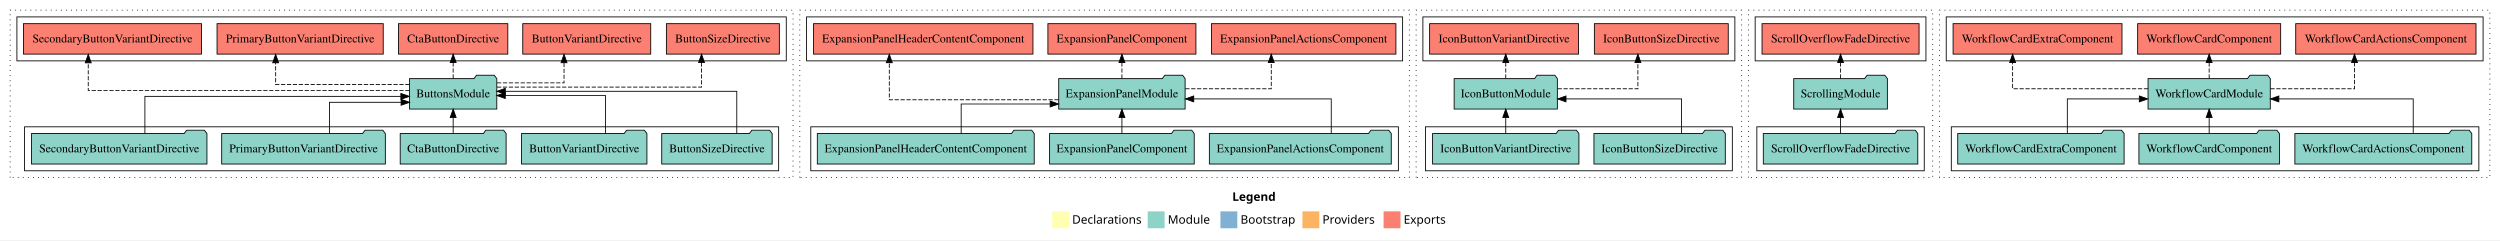
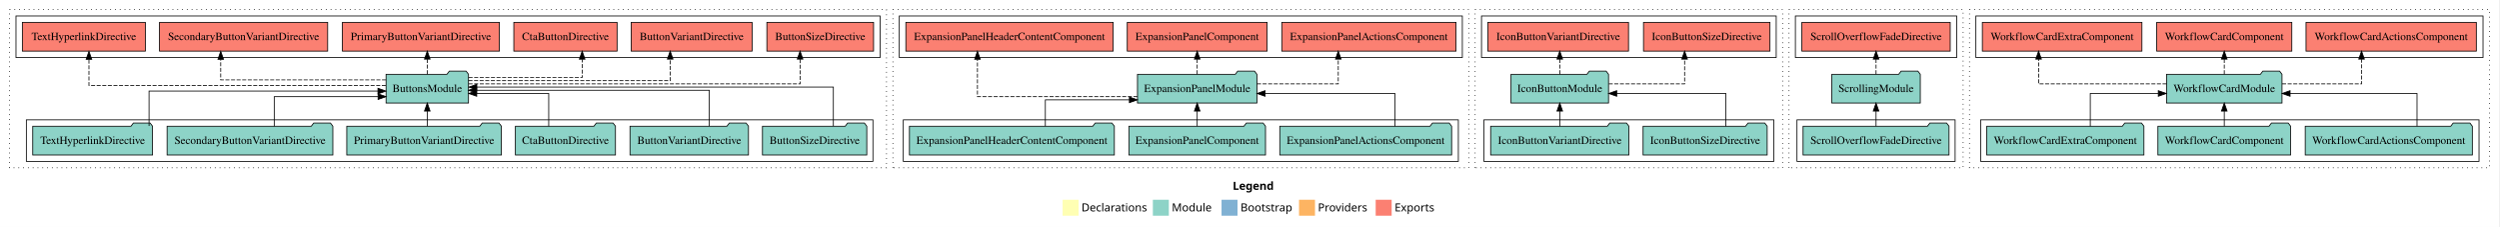
- <svg xmlns="http://www.w3.org/2000/svg" width="2957pt" height="284pt" viewBox="0.00 0.00 2957.00 284.00">
+ <svg xmlns="http://www.w3.org/2000/svg" width="3129pt" height="284pt" viewBox="0.00 0.00 3129.00 284.00">
  <g id="graph0" class="graph" transform="scale(1 1) rotate(0) translate(4 280)">
-     <polygon fill="white" stroke="transparent" points="-4,4 -4,-280 2953,-280 2953,4 -4,4" />
-     <text text-anchor="start" x="1453.51" y="-42.4" font-family="Times-12" font-weight="bold" font-size="14.00">Legend</text>
-     <polygon fill="#ffffb3" stroke="transparent" points="1240.5,-10 1240.5,-30 1260.5,-30 1260.5,-10 1240.5,-10" />
-     <text text-anchor="start" x="1264.13" y="-15.4" font-family="Times-12" font-size="14.00">  Declarations</text>
-     <polygon fill="#8dd3c7" stroke="transparent" points="1353.5,-10 1353.5,-30 1373.5,-30 1373.5,-10 1353.5,-10" />
-     <text text-anchor="start" x="1377.23" y="-15.4" font-family="Times-12" font-size="14.00">  Module</text>
-     <polygon fill="#80b1d3" stroke="transparent" points="1439.5,-10 1439.5,-30 1459.5,-30 1459.5,-10 1439.5,-10" />
-     <text text-anchor="start" x="1463.28" y="-15.4" font-family="Times-12" font-size="14.00">  Bootstrap</text>
-     <polygon fill="#fdb462" stroke="transparent" points="1536.5,-10 1536.5,-30 1556.5,-30 1556.5,-10 1536.5,-10" />
-     <text text-anchor="start" x="1560.17" y="-15.4" font-family="Times-12" font-size="14.00">  Providers</text>
-     <polygon fill="#fb8072" stroke="transparent" points="1632.5,-10 1632.5,-30 1652.5,-30 1652.5,-10 1632.5,-10" />
-     <text text-anchor="start" x="1656.23" y="-15.4" font-family="Times-12" font-size="14.00">  Exports</text>
+     <polygon fill="white" stroke="transparent" points="-4,4 -4,-280 3125,-280 3125,4 -4,4" />
+     <text text-anchor="start" x="1539.51" y="-42.4" font-family="Times-12" font-weight="bold" font-size="14.00">Legend</text>
+     <polygon fill="#ffffb3" stroke="transparent" points="1326.5,-10 1326.5,-30 1346.5,-30 1346.5,-10 1326.5,-10" />
+     <text text-anchor="start" x="1350.13" y="-15.4" font-family="Times-12" font-size="14.00">  Declarations</text>
+     <polygon fill="#8dd3c7" stroke="transparent" points="1439.5,-10 1439.5,-30 1459.5,-30 1459.5,-10 1439.5,-10" />
+     <text text-anchor="start" x="1463.23" y="-15.4" font-family="Times-12" font-size="14.00">  Module</text>
+     <polygon fill="#80b1d3" stroke="transparent" points="1525.5,-10 1525.5,-30 1545.5,-30 1545.5,-10 1525.5,-10" />
+     <text text-anchor="start" x="1549.28" y="-15.4" font-family="Times-12" font-size="14.00">  Bootstrap</text>
+     <polygon fill="#fdb462" stroke="transparent" points="1622.5,-10 1622.5,-30 1642.5,-30 1642.5,-10 1622.5,-10" />
+     <text text-anchor="start" x="1646.17" y="-15.4" font-family="Times-12" font-size="14.00">  Providers</text>
+     <polygon fill="#fb8072" stroke="transparent" points="1718.5,-10 1718.5,-30 1738.5,-30 1738.5,-10 1718.5,-10" />
+     <text text-anchor="start" x="1742.23" y="-15.4" font-family="Times-12" font-size="14.00">  Exports</text>
    <g id="clust1" class="cluster">
-       <polygon fill="none" stroke="black" stroke-dasharray="1,5" points="8,-70 8,-268 934,-268 934,-70 8,-70" />
+       <polygon fill="none" stroke="black" stroke-dasharray="1,5" points="8,-70 8,-268 1106,-268 1106,-70 8,-70" />
    </g>
    <g id="clust3" class="cluster">
-       <polygon fill="none" stroke="black" points="25,-78 25,-130 917,-130 917,-78 25,-78" />
+       <polygon fill="none" stroke="black" points="29,-78 29,-130 1089,-130 1089,-78 29,-78" />
    </g>
    <g id="clust4" class="cluster">
-       <polygon fill="none" stroke="black" points="16,-208 16,-260 926,-260 926,-208 16,-208" />
+       <polygon fill="none" stroke="black" points="16,-208 16,-260 1098,-260 1098,-208 16,-208" />
    </g>
    <g id="clust7" class="cluster">
-       <polygon fill="none" stroke="black" stroke-dasharray="1,5" points="942,-70 942,-268 1663,-268 1663,-70 942,-70" />
+       <polygon fill="none" stroke="black" stroke-dasharray="1,5" points="1114,-70 1114,-268 1835,-268 1835,-70 1114,-70" />
    </g>
    <g id="clust9" class="cluster">
-       <polygon fill="none" stroke="black" points="955,-78 955,-130 1650,-130 1650,-78 955,-78" />
+       <polygon fill="none" stroke="black" points="1127,-78 1127,-130 1822,-130 1822,-78 1127,-78" />
    </g>
    <g id="clust10" class="cluster">
-       <polygon fill="none" stroke="black" points="950,-208 950,-260 1655,-260 1655,-208 950,-208" />
+       <polygon fill="none" stroke="black" points="1122,-208 1122,-260 1827,-260 1827,-208 1122,-208" />
    </g>
    <g id="clust13" class="cluster">
-       <polygon fill="none" stroke="black" stroke-dasharray="1,5" points="1671,-70 1671,-268 2056,-268 2056,-70 1671,-70" />
+       <polygon fill="none" stroke="black" stroke-dasharray="1,5" points="1843,-70 1843,-268 2228,-268 2228,-70 1843,-70" />
    </g>
    <g id="clust15" class="cluster">
-       <polygon fill="none" stroke="black" points="1682,-78 1682,-130 2045,-130 2045,-78 1682,-78" />
+       <polygon fill="none" stroke="black" points="1854,-78 1854,-130 2217,-130 2217,-78 1854,-78" />
    </g>
    <g id="clust16" class="cluster">
-       <polygon fill="none" stroke="black" points="1679,-208 1679,-260 2048,-260 2048,-208 1679,-208" />
+       <polygon fill="none" stroke="black" points="1851,-208 1851,-260 2220,-260 2220,-208 1851,-208" />
    </g>
    <g id="clust19" class="cluster">
-       <polygon fill="none" stroke="black" stroke-dasharray="1,5" points="2064,-70 2064,-268 2282,-268 2282,-70 2064,-70" />
+       <polygon fill="none" stroke="black" stroke-dasharray="1,5" points="2236,-70 2236,-268 2454,-268 2454,-70 2236,-70" />
    </g>
    <g id="clust21" class="cluster">
-       <polygon fill="none" stroke="black" points="2074,-78 2074,-130 2272,-130 2272,-78 2074,-78" />
+       <polygon fill="none" stroke="black" points="2246,-78 2246,-130 2444,-130 2444,-78 2246,-78" />
    </g>
    <g id="clust22" class="cluster">
-       <polygon fill="none" stroke="black" points="2072,-208 2072,-260 2274,-260 2274,-208 2072,-208" />
+       <polygon fill="none" stroke="black" points="2244,-208 2244,-260 2446,-260 2446,-208 2244,-208" />
    </g>
    <g id="clust25" class="cluster">
-       <polygon fill="none" stroke="black" stroke-dasharray="1,5" points="2290,-70 2290,-268 2941,-268 2941,-70 2290,-70" />
+       <polygon fill="none" stroke="black" stroke-dasharray="1,5" points="2462,-70 2462,-268 3113,-268 3113,-70 2462,-70" />
    </g>
    <g id="clust27" class="cluster">
-       <polygon fill="none" stroke="black" points="2304,-78 2304,-130 2928,-130 2928,-78 2304,-78" />
+       <polygon fill="none" stroke="black" points="2476,-78 2476,-130 3100,-130 3100,-78 2476,-78" />
    </g>
    <g id="clust28" class="cluster">
-       <polygon fill="none" stroke="black" points="2298,-208 2298,-260 2933,-260 2933,-208 2298,-208" />
+       <polygon fill="none" stroke="black" points="2470,-208 2470,-260 3105,-260 3105,-208 2470,-208" />
    </g>
    <g id="node1" class="node">
-       <polygon fill="#8dd3c7" stroke="black" points="909.3,-122 906.3,-126 885.3,-126 882.3,-122 778.7,-122 778.7,-86 909.3,-86 909.3,-122" />
-       <text text-anchor="middle" x="844" y="-99.8" font-family="Times,serif" font-size="14.00">ButtonSizeDirective</text>
+       <polygon fill="#8dd3c7" stroke="black" points="1081.3,-122 1078.3,-126 1057.3,-126 1054.3,-122 950.7,-122 950.7,-86 1081.3,-86 1081.3,-122" />
+       <text text-anchor="middle" x="1016" y="-99.8" font-family="Times,serif" font-size="14.00">ButtonSizeDirective</text>
+     </g>
+     <g id="node7" class="node">
+       <polygon fill="#8dd3c7" stroke="black" points="582.61,-187 579.61,-191 558.61,-191 555.61,-187 479.39,-187 479.39,-151 582.61,-151 582.61,-187" />
+       <text text-anchor="middle" x="531" y="-164.8" font-family="Times,serif" font-size="14.00">ButtonsModule</text>
+     </g>
+     <g id="edge1" class="edge">
+       <path fill="none" stroke="black" d="M1039.47,-122.31C1039.47,-142.15 1039.47,-171 1039.47,-171 1039.47,-171 593.03,-171 593.03,-171" />
+       <polygon fill="black" stroke="black" points="593.03,-167.5 583.03,-171 593.03,-174.5 593.03,-167.5" />
+     </g>
+     <g id="node2" class="node">
+       <polygon fill="#8dd3c7" stroke="black" points="933.18,-122 930.18,-126 909.18,-126 906.18,-122 784.82,-122 784.82,-86 933.18,-86 933.18,-122" />
+       <text text-anchor="middle" x="859" y="-99.8" font-family="Times,serif" font-size="14.00">ButtonVariantDirective</text>
+     </g>
+     <g id="edge2" class="edge">
+       <path fill="none" stroke="black" d="M884.11,-122.22C884.11,-140.83 884.11,-167 884.11,-167 884.11,-167 592.72,-167 592.72,-167" />
+       <polygon fill="black" stroke="black" points="592.72,-163.5 582.72,-167 592.72,-170.5 592.72,-163.5" />
+     </g>
+     <g id="node3" class="node">
+       <polygon fill="#8dd3c7" stroke="black" points="766.64,-122 763.64,-126 742.64,-126 739.64,-122 641.36,-122 641.36,-86 766.64,-86 766.64,-122" />
+       <text text-anchor="middle" x="704" y="-99.8" font-family="Times,serif" font-size="14.00">CtaButtonDirective</text>
+     </g>
+     <g id="edge3" class="edge">
+       <path fill="none" stroke="black" d="M683.06,-122.02C683.06,-139.37 683.06,-163 683.06,-163 683.06,-163 592.9,-163 592.9,-163" />
+       <polygon fill="black" stroke="black" points="592.91,-159.5 582.9,-163 592.9,-166.5 592.91,-159.5" />
+     </g>
+     <g id="node4" class="node">
+       <polygon fill="#8dd3c7" stroke="black" points="623.78,-122 620.78,-126 599.78,-126 596.78,-122 430.22,-122 430.22,-86 623.78,-86 623.78,-122" />
+       <text text-anchor="middle" x="527" y="-99.8" font-family="Times,serif" font-size="14.00">PrimaryButtonVariantDirective</text>
+     </g>
+     <g id="edge4" class="edge">
+       <path fill="none" stroke="black" d="M531,-122.11C531,-122.11 531,-140.99 531,-140.99" />
+       <polygon fill="black" stroke="black" points="527.5,-140.99 531,-150.99 534.5,-140.99 527.5,-140.99" />
+     </g>
+     <g id="node5" class="node">
+       <polygon fill="#8dd3c7" stroke="black" points="412.77,-122 409.77,-126 388.77,-126 385.77,-122 205.23,-122 205.23,-86 412.77,-86 412.77,-122" />
+       <text text-anchor="middle" x="309" y="-99.8" font-family="Times,serif" font-size="14.00">SecondaryButtonVariantDirective</text>
+     </g>
+     <g id="edge5" class="edge">
+       <path fill="none" stroke="black" d="M339.38,-122.01C339.38,-138.05 339.38,-159 339.38,-159 339.38,-159 469.4,-159 469.4,-159" />
+       <polygon fill="black" stroke="black" points="469.4,-162.5 479.4,-159 469.4,-155.5 469.4,-162.5" />
    </g>
    <g id="node6" class="node">
-       <polygon fill="#8dd3c7" stroke="black" points="583.61,-187 580.61,-191 559.61,-191 556.61,-187 480.39,-187 480.39,-151 583.61,-151 583.61,-187" />
-       <text text-anchor="middle" x="532" y="-164.8" font-family="Times,serif" font-size="14.00">ButtonsModule</text>
-     </g>
-     <g id="edge1" class="edge">
-       <path fill="none" stroke="black" d="M867.47,-122.22C867.47,-142.37 867.47,-172 867.47,-172 867.47,-172 593.68,-172 593.68,-172" />
-       <polygon fill="black" stroke="black" points="593.68,-168.5 583.68,-172 593.68,-175.5 593.68,-168.5" />
-     </g>
-     <g id="node2" class="node">
-       <polygon fill="#8dd3c7" stroke="black" points="761.18,-122 758.18,-126 737.18,-126 734.18,-122 612.82,-122 612.82,-86 761.18,-86 761.18,-122" />
-       <text text-anchor="middle" x="687" y="-99.8" font-family="Times,serif" font-size="14.00">ButtonVariantDirective</text>
-     </g>
-     <g id="edge2" class="edge">
-       <path fill="none" stroke="black" d="M712.11,-122.22C712.11,-140.83 712.11,-167 712.11,-167 712.11,-167 593.61,-167 593.61,-167" />
-       <polygon fill="black" stroke="black" points="593.61,-163.5 583.61,-167 593.61,-170.5 593.61,-163.5" />
-     </g>
-     <g id="node3" class="node">
-       <polygon fill="#8dd3c7" stroke="black" points="594.64,-122 591.64,-126 570.64,-126 567.64,-122 469.36,-122 469.36,-86 594.64,-86 594.64,-122" />
-       <text text-anchor="middle" x="532" y="-99.8" font-family="Times,serif" font-size="14.00">CtaButtonDirective</text>
-     </g>
-     <g id="edge3" class="edge">
-       <path fill="none" stroke="black" d="M532,-122.11C532,-122.11 532,-140.99 532,-140.99" />
-       <polygon fill="black" stroke="black" points="528.5,-140.99 532,-150.99 535.5,-140.99 528.5,-140.99" />
-     </g>
-     <g id="node4" class="node">
-       <polygon fill="#8dd3c7" stroke="black" points="451.78,-122 448.78,-126 427.78,-126 424.78,-122 258.22,-122 258.22,-86 451.78,-86 451.78,-122" />
-       <text text-anchor="middle" x="355" y="-99.8" font-family="Times,serif" font-size="14.00">PrimaryButtonVariantDirective</text>
-     </g>
-     <g id="edge4" class="edge">
-       <path fill="none" stroke="black" d="M385.71,-122.01C385.71,-138.05 385.71,-159 385.71,-159 385.71,-159 470.42,-159 470.42,-159" />
-       <polygon fill="black" stroke="black" points="470.42,-162.5 480.42,-159 470.42,-155.5 470.42,-162.5" />
-     </g>
-     <g id="node5" class="node">
-       <polygon fill="#8dd3c7" stroke="black" points="240.77,-122 237.77,-126 216.77,-126 213.77,-122 33.23,-122 33.23,-86 240.77,-86 240.77,-122" />
-       <text text-anchor="middle" x="137" y="-99.8" font-family="Times,serif" font-size="14.00">SecondaryButtonVariantDirective</text>
-     </g>
-     <g id="edge5" class="edge">
-       <path fill="none" stroke="black" d="M167.38,-122.27C167.38,-140.56 167.38,-166 167.38,-166 167.38,-166 470.15,-166 470.15,-166" />
-       <polygon fill="black" stroke="black" points="470.15,-169.5 480.15,-166 470.15,-162.5 470.15,-169.5" />
-     </g>
-     <g id="node7" class="node">
-       <polygon fill="#fb8072" stroke="black" points="917.8,-252 784.2,-252 784.2,-216 917.8,-216 917.8,-252" />
-       <text text-anchor="middle" x="851" y="-229.8" font-family="Times,serif" font-size="14.00">ButtonSizeDirective </text>
+       <polygon fill="#8dd3c7" stroke="black" points="187,-122 184,-126 163,-126 160,-122 37,-122 37,-86 187,-86 187,-122" />
+       <text text-anchor="middle" x="112" y="-99.8" font-family="Times,serif" font-size="14.00">TextHyperlinkDirective</text>
    </g>
    <g id="edge6" class="edge">
-       <path fill="none" stroke="black" stroke-dasharray="5,2" d="M583.85,-177C668.19,-177 825.78,-177 825.78,-177 825.78,-177 825.78,-205.96 825.78,-205.96" />
-       <polygon fill="black" stroke="black" points="822.28,-205.96 825.78,-215.96 829.28,-205.96 822.28,-205.96" />
+       <path fill="none" stroke="black" d="M182.63,-122.27C182.63,-140.56 182.63,-166 182.63,-166 182.63,-166 469.22,-166 469.22,-166" />
+       <polygon fill="black" stroke="black" points="469.22,-169.5 479.22,-166 469.22,-162.5 469.22,-169.5" />
    </g>
    <g id="node8" class="node">
-       <polygon fill="#fb8072" stroke="black" points="765.68,-252 614.32,-252 614.32,-216 765.68,-216 765.68,-252" />
-       <text text-anchor="middle" x="690" y="-229.8" font-family="Times,serif" font-size="14.00">ButtonVariantDirective </text>
+       <polygon fill="#fb8072" stroke="black" points="1089.8,-252 956.2,-252 956.2,-216 1089.8,-216 1089.8,-252" />
+       <text text-anchor="middle" x="1023" y="-229.8" font-family="Times,serif" font-size="14.00">ButtonSizeDirective </text>
    </g>
    <g id="edge7" class="edge">
-       <path fill="none" stroke="black" stroke-dasharray="5,2" d="M583.83,-182C620.48,-182 663.14,-182 663.14,-182 663.14,-182 663.14,-205.81 663.14,-205.81" />
-       <polygon fill="black" stroke="black" points="659.64,-205.81 663.14,-215.81 666.64,-205.81 659.64,-205.81" />
+       <path fill="none" stroke="black" stroke-dasharray="5,2" d="M582.74,-175C704.27,-175 997.78,-175 997.78,-175 997.78,-175 997.78,-205.98 997.78,-205.98" />
+       <polygon fill="black" stroke="black" points="994.28,-205.98 997.78,-215.98 1001.28,-205.98 994.28,-205.98" />
    </g>
    <g id="node9" class="node">
-       <polygon fill="#fb8072" stroke="black" points="596.64,-252 467.36,-252 467.36,-216 596.64,-216 596.64,-252" />
-       <text text-anchor="middle" x="532" y="-229.8" font-family="Times,serif" font-size="14.00">CtaButtonDirective </text>
+       <polygon fill="#fb8072" stroke="black" points="937.68,-252 786.32,-252 786.32,-216 937.68,-216 937.68,-252" />
+       <text text-anchor="middle" x="862" y="-229.8" font-family="Times,serif" font-size="14.00">ButtonVariantDirective </text>
    </g>
    <g id="edge8" class="edge">
-       <path fill="none" stroke="black" stroke-dasharray="5,2" d="M532,-187.11C532,-187.11 532,-205.99 532,-205.99" />
-       <polygon fill="black" stroke="black" points="528.5,-205.99 532,-215.99 535.5,-205.99 528.5,-205.99" />
+       <path fill="none" stroke="black" stroke-dasharray="5,2" d="M582.59,-179C669.36,-179 835.14,-179 835.14,-179 835.14,-179 835.14,-205.99 835.14,-205.99" />
+       <polygon fill="black" stroke="black" points="831.64,-205.99 835.14,-215.99 838.64,-205.99 831.64,-205.99" />
    </g>
    <g id="node10" class="node">
-       <polygon fill="#fb8072" stroke="black" points="449.28,-252 252.72,-252 252.72,-216 449.28,-216 449.28,-252" />
-       <text text-anchor="middle" x="351" y="-229.8" font-family="Times,serif" font-size="14.00">PrimaryButtonVariantDirective </text>
+       <polygon fill="#fb8072" stroke="black" points="768.64,-252 639.36,-252 639.36,-216 768.64,-216 768.64,-252" />
+       <text text-anchor="middle" x="704" y="-229.8" font-family="Times,serif" font-size="14.00">CtaButtonDirective </text>
    </g>
    <g id="edge9" class="edge">
-       <path fill="none" stroke="black" stroke-dasharray="5,2" d="M480.37,-180C418.2,-180 322.04,-180 322.04,-180 322.04,-180 322.04,-205.72 322.04,-205.72" />
-       <polygon fill="black" stroke="black" points="318.54,-205.72 322.04,-215.72 325.54,-205.72 318.54,-205.72" />
+       <path fill="none" stroke="black" stroke-dasharray="5,2" d="M582.72,-183C640.17,-183 724.94,-183 724.94,-183 724.94,-183 724.94,-205.88 724.94,-205.88" />
+       <polygon fill="black" stroke="black" points="721.44,-205.88 724.94,-215.88 728.44,-205.88 721.44,-205.88" />
    </g>
    <g id="node11" class="node">
-       <polygon fill="#fb8072" stroke="black" points="234.27,-252 23.73,-252 23.73,-216 234.27,-216 234.27,-252" />
-       <text text-anchor="middle" x="129" y="-229.8" font-family="Times,serif" font-size="14.00">SecondaryButtonVariantDirective </text>
+       <polygon fill="#fb8072" stroke="black" points="621.28,-252 424.72,-252 424.72,-216 621.28,-216 621.28,-252" />
+       <text text-anchor="middle" x="523" y="-229.8" font-family="Times,serif" font-size="14.00">PrimaryButtonVariantDirective </text>
    </g>
    <g id="edge10" class="edge">
-       <path fill="none" stroke="black" stroke-dasharray="5,2" d="M480.36,-173C365.8,-173 100.37,-173 100.37,-173 100.37,-173 100.37,-205.7 100.37,-205.7" />
-       <polygon fill="black" stroke="black" points="96.87,-205.7 100.37,-215.7 103.87,-205.7 96.87,-205.7" />
+       <path fill="none" stroke="black" stroke-dasharray="5,2" d="M531,-187.11C531,-187.11 531,-205.99 531,-205.99" />
+       <polygon fill="black" stroke="black" points="527.5,-205.99 531,-215.99 534.5,-205.99 527.5,-205.99" />
    </g>
    <g id="node12" class="node">
-       <polygon fill="#8dd3c7" stroke="black" points="1641.58,-122 1638.58,-126 1617.58,-126 1614.58,-122 1426.42,-122 1426.42,-86 1641.58,-86 1641.58,-122" />
-       <text text-anchor="middle" x="1534" y="-99.8" font-family="Times,serif" font-size="14.00">ExpansionPanelActionsComponent</text>
+       <polygon fill="#fb8072" stroke="black" points="406.27,-252 195.73,-252 195.73,-216 406.27,-216 406.27,-252" />
+       <text text-anchor="middle" x="301" y="-229.8" font-family="Times,serif" font-size="14.00">SecondaryButtonVariantDirective </text>
+     </g>
+     <g id="edge11" class="edge">
+       <path fill="none" stroke="black" stroke-dasharray="5,2" d="M479.28,-180C403.81,-180 272.37,-180 272.37,-180 272.37,-180 272.37,-205.72 272.37,-205.72" />
+       <polygon fill="black" stroke="black" points="268.87,-205.72 272.37,-215.72 275.87,-205.72 268.87,-205.72" />
+     </g>
+     <g id="node13" class="node">
+       <polygon fill="#fb8072" stroke="black" points="178,-252 24,-252 24,-216 178,-216 178,-252" />
+       <text text-anchor="middle" x="101" y="-229.8" font-family="Times,serif" font-size="14.00">TextHyperlinkDirective </text>
+     </g>
+     <g id="edge12" class="edge">
+       <path fill="none" stroke="black" stroke-dasharray="5,2" d="M479.06,-173C365.94,-173 107.38,-173 107.38,-173 107.38,-173 107.38,-205.7 107.38,-205.7" />
+       <polygon fill="black" stroke="black" points="103.88,-205.7 107.38,-215.7 110.88,-205.7 103.88,-205.7" />
+     </g>
+     <g id="node14" class="node">
+       <polygon fill="#8dd3c7" stroke="black" points="1813.58,-122 1810.58,-126 1789.58,-126 1786.58,-122 1598.42,-122 1598.42,-86 1813.58,-86 1813.58,-122" />
+       <text text-anchor="middle" x="1706" y="-99.8" font-family="Times,serif" font-size="14.00">ExpansionPanelActionsComponent</text>
+     </g>
+     <g id="node17" class="node">
+       <polygon fill="#8dd3c7" stroke="black" points="1569.75,-187 1566.75,-191 1545.75,-191 1542.75,-187 1420.25,-187 1420.25,-151 1569.75,-151 1569.75,-187" />
+       <text text-anchor="middle" x="1495" y="-164.8" font-family="Times,serif" font-size="14.00">ExpansionPanelModule</text>
+     </g>
+     <g id="edge13" class="edge">
+       <path fill="none" stroke="black" d="M1742.6,-122.02C1742.6,-139.37 1742.6,-163 1742.6,-163 1742.6,-163 1579.96,-163 1579.96,-163" />
+       <polygon fill="black" stroke="black" points="1579.96,-159.5 1569.96,-163 1579.96,-166.5 1579.96,-159.5" />
    </g>
    <g id="node15" class="node">
-       <polygon fill="#8dd3c7" stroke="black" points="1397.75,-187 1394.75,-191 1373.75,-191 1370.75,-187 1248.25,-187 1248.25,-151 1397.75,-151 1397.75,-187" />
-       <text text-anchor="middle" x="1323" y="-164.8" font-family="Times,serif" font-size="14.00">ExpansionPanelModule</text>
-     </g>
-     <g id="edge11" class="edge">
-       <path fill="none" stroke="black" d="M1570.6,-122.02C1570.6,-139.37 1570.6,-163 1570.6,-163 1570.6,-163 1407.96,-163 1407.96,-163" />
-       <polygon fill="black" stroke="black" points="1407.96,-159.5 1397.96,-163 1407.96,-166.5 1407.96,-159.5" />
-     </g>
-     <g id="node13" class="node">
-       <polygon fill="#8dd3c7" stroke="black" points="1408.54,-122 1405.54,-126 1384.54,-126 1381.54,-122 1237.46,-122 1237.46,-86 1408.54,-86 1408.54,-122" />
-       <text text-anchor="middle" x="1323" y="-99.8" font-family="Times,serif" font-size="14.00">ExpansionPanelComponent</text>
-     </g>
-     <g id="edge12" class="edge">
-       <path fill="none" stroke="black" d="M1323,-122.11C1323,-122.11 1323,-140.99 1323,-140.99" />
-       <polygon fill="black" stroke="black" points="1319.5,-140.99 1323,-150.99 1326.5,-140.99 1319.5,-140.99" />
-     </g>
-     <g id="node14" class="node">
-       <polygon fill="#8dd3c7" stroke="black" points="1219.28,-122 1216.28,-126 1195.28,-126 1192.28,-122 962.72,-122 962.72,-86 1219.28,-86 1219.28,-122" />
-       <text text-anchor="middle" x="1091" y="-99.8" font-family="Times,serif" font-size="14.00">ExpansionPanelHeaderContentComponent</text>
-     </g>
-     <g id="edge13" class="edge">
-       <path fill="none" stroke="black" d="M1132.88,-122.24C1132.88,-137.57 1132.88,-157 1132.88,-157 1132.88,-157 1238.13,-157 1238.13,-157" />
-       <polygon fill="black" stroke="black" points="1238.13,-160.5 1248.13,-157 1238.13,-153.5 1238.13,-160.5" />
+       <polygon fill="#8dd3c7" stroke="black" points="1580.54,-122 1577.54,-126 1556.54,-126 1553.54,-122 1409.46,-122 1409.46,-86 1580.54,-86 1580.54,-122" />
+       <text text-anchor="middle" x="1495" y="-99.8" font-family="Times,serif" font-size="14.00">ExpansionPanelComponent</text>
+     </g>
+     <g id="edge14" class="edge">
+       <path fill="none" stroke="black" d="M1495,-122.11C1495,-122.11 1495,-140.99 1495,-140.99" />
+       <polygon fill="black" stroke="black" points="1491.5,-140.99 1495,-150.99 1498.5,-140.99 1491.5,-140.99" />
    </g>
    <g id="node16" class="node">
-       <polygon fill="#fb8072" stroke="black" points="1647.08,-252 1428.92,-252 1428.92,-216 1647.08,-216 1647.08,-252" />
-       <text text-anchor="middle" x="1538" y="-229.8" font-family="Times,serif" font-size="14.00">ExpansionPanelActionsComponent </text>
-     </g>
-     <g id="edge14" class="edge">
-       <path fill="none" stroke="black" stroke-dasharray="5,2" d="M1397.92,-175C1446.06,-175 1499.65,-175 1499.65,-175 1499.65,-175 1499.65,-205.98 1499.65,-205.98" />
-       <polygon fill="black" stroke="black" points="1496.15,-205.98 1499.65,-215.98 1503.15,-205.98 1496.15,-205.98" />
-     </g>
-     <g id="node17" class="node">
-       <polygon fill="#fb8072" stroke="black" points="1410.54,-252 1235.46,-252 1235.46,-216 1410.54,-216 1410.54,-252" />
-       <text text-anchor="middle" x="1323" y="-229.8" font-family="Times,serif" font-size="14.00">ExpansionPanelComponent </text>
+       <polygon fill="#8dd3c7" stroke="black" points="1391.28,-122 1388.28,-126 1367.28,-126 1364.28,-122 1134.72,-122 1134.72,-86 1391.28,-86 1391.28,-122" />
+       <text text-anchor="middle" x="1263" y="-99.8" font-family="Times,serif" font-size="14.00">ExpansionPanelHeaderContentComponent</text>
    </g>
    <g id="edge15" class="edge">
-       <path fill="none" stroke="black" stroke-dasharray="5,2" d="M1323,-187.11C1323,-187.11 1323,-205.99 1323,-205.99" />
-       <polygon fill="black" stroke="black" points="1319.5,-205.99 1323,-215.99 1326.5,-205.99 1319.5,-205.99" />
+       <path fill="none" stroke="black" d="M1304.88,-122.12C1304.88,-136.78 1304.88,-155 1304.88,-155 1304.88,-155 1410.13,-155 1410.13,-155" />
+       <polygon fill="black" stroke="black" points="1410.13,-158.5 1420.13,-155 1410.13,-151.5 1410.13,-158.5" />
    </g>
    <g id="node18" class="node">
-       <polygon fill="#fb8072" stroke="black" points="1217.78,-252 958.22,-252 958.22,-216 1217.78,-216 1217.78,-252" />
-       <text text-anchor="middle" x="1088" y="-229.8" font-family="Times,serif" font-size="14.00">ExpansionPanelHeaderContentComponent </text>
+       <polygon fill="#fb8072" stroke="black" points="1819.08,-252 1600.92,-252 1600.92,-216 1819.08,-216 1819.08,-252" />
+       <text text-anchor="middle" x="1710" y="-229.8" font-family="Times,serif" font-size="14.00">ExpansionPanelActionsComponent </text>
    </g>
    <g id="edge16" class="edge">
-       <path fill="none" stroke="black" stroke-dasharray="5,2" d="M1248.18,-162C1166.71,-162 1047.87,-162 1047.87,-162 1047.87,-162 1047.87,-205.83 1047.87,-205.83" />
-       <polygon fill="black" stroke="black" points="1044.37,-205.83 1047.87,-215.83 1051.37,-205.83 1044.37,-205.83" />
+       <path fill="none" stroke="black" stroke-dasharray="5,2" d="M1569.92,-175C1618.06,-175 1671.65,-175 1671.65,-175 1671.65,-175 1671.65,-205.98 1671.65,-205.98" />
+       <polygon fill="black" stroke="black" points="1668.15,-205.98 1671.65,-215.98 1675.15,-205.98 1668.15,-205.98" />
    </g>
    <g id="node19" class="node">
-       <polygon fill="#8dd3c7" stroke="black" points="2036.68,-122 2033.68,-126 2012.68,-126 2009.68,-122 1881.32,-122 1881.32,-86 2036.68,-86 2036.68,-122" />
-       <text text-anchor="middle" x="1959" y="-99.8" font-family="Times,serif" font-size="14.00">IconButtonSizeDirective</text>
+       <polygon fill="#fb8072" stroke="black" points="1582.54,-252 1407.46,-252 1407.46,-216 1582.54,-216 1582.54,-252" />
+       <text text-anchor="middle" x="1495" y="-229.8" font-family="Times,serif" font-size="14.00">ExpansionPanelComponent </text>
+     </g>
+     <g id="edge17" class="edge">
+       <path fill="none" stroke="black" stroke-dasharray="5,2" d="M1495,-187.11C1495,-187.11 1495,-205.99 1495,-205.99" />
+       <polygon fill="black" stroke="black" points="1491.5,-205.99 1495,-215.99 1498.5,-205.99 1491.5,-205.99" />
+     </g>
+     <g id="node20" class="node">
+       <polygon fill="#fb8072" stroke="black" points="1389.78,-252 1130.22,-252 1130.22,-216 1389.78,-216 1389.78,-252" />
+       <text text-anchor="middle" x="1260" y="-229.8" font-family="Times,serif" font-size="14.00">ExpansionPanelHeaderContentComponent </text>
+     </g>
+     <g id="edge18" class="edge">
+       <path fill="none" stroke="black" stroke-dasharray="5,2" d="M1420.18,-159C1338.71,-159 1219.87,-159 1219.87,-159 1219.87,-159 1219.87,-205.84 1219.87,-205.84" />
+       <polygon fill="black" stroke="black" points="1216.37,-205.84 1219.87,-215.84 1223.37,-205.84 1216.37,-205.84" />
    </g>
    <g id="node21" class="node">
-       <polygon fill="#8dd3c7" stroke="black" points="1838.04,-187 1835.04,-191 1814.04,-191 1811.04,-187 1715.96,-187 1715.96,-151 1838.04,-151 1838.04,-187" />
-       <text text-anchor="middle" x="1777" y="-164.8" font-family="Times,serif" font-size="14.00">IconButtonModule</text>
-     </g>
-     <g id="edge17" class="edge">
-       <path fill="none" stroke="black" d="M1984.95,-122.02C1984.95,-139.37 1984.95,-163 1984.95,-163 1984.95,-163 1848.27,-163 1848.27,-163" />
-       <polygon fill="black" stroke="black" points="1848.27,-159.5 1838.27,-163 1848.27,-166.5 1848.27,-159.5" />
-     </g>
-     <g id="node20" class="node">
-       <polygon fill="#8dd3c7" stroke="black" points="1863.55,-122 1860.55,-126 1839.55,-126 1836.55,-122 1690.45,-122 1690.45,-86 1863.55,-86 1863.55,-122" />
-       <text text-anchor="middle" x="1777" y="-99.8" font-family="Times,serif" font-size="14.00">IconButtonVariantDirective</text>
-     </g>
-     <g id="edge18" class="edge">
-       <path fill="none" stroke="black" d="M1777,-122.11C1777,-122.11 1777,-140.99 1777,-140.99" />
-       <polygon fill="black" stroke="black" points="1773.5,-140.99 1777,-150.99 1780.5,-140.99 1773.5,-140.99" />
+       <polygon fill="#8dd3c7" stroke="black" points="2208.68,-122 2205.68,-126 2184.68,-126 2181.68,-122 2053.32,-122 2053.32,-86 2208.68,-86 2208.68,-122" />
+       <text text-anchor="middle" x="2131" y="-99.8" font-family="Times,serif" font-size="14.00">IconButtonSizeDirective</text>
+     </g>
+     <g id="node23" class="node">
+       <polygon fill="#8dd3c7" stroke="black" points="2010.04,-187 2007.04,-191 1986.04,-191 1983.04,-187 1887.96,-187 1887.96,-151 2010.04,-151 2010.04,-187" />
+       <text text-anchor="middle" x="1949" y="-164.8" font-family="Times,serif" font-size="14.00">IconButtonModule</text>
+     </g>
+     <g id="edge19" class="edge">
+       <path fill="none" stroke="black" d="M2156.95,-122.02C2156.95,-139.37 2156.95,-163 2156.95,-163 2156.95,-163 2020.27,-163 2020.27,-163" />
+       <polygon fill="black" stroke="black" points="2020.27,-159.5 2010.27,-163 2020.27,-166.5 2020.27,-159.5" />
    </g>
    <g id="node22" class="node">
-       <polygon fill="#fb8072" stroke="black" points="2040.18,-252 1881.82,-252 1881.82,-216 2040.18,-216 2040.18,-252" />
-       <text text-anchor="middle" x="1961" y="-229.8" font-family="Times,serif" font-size="14.00">IconButtonSizeDirective </text>
-     </g>
-     <g id="edge19" class="edge">
-       <path fill="none" stroke="black" stroke-dasharray="5,2" d="M1838.33,-175C1882.12,-175 1933.3,-175 1933.3,-175 1933.3,-175 1933.3,-205.98 1933.3,-205.98" />
-       <polygon fill="black" stroke="black" points="1929.8,-205.98 1933.3,-215.98 1936.8,-205.98 1929.8,-205.98" />
-     </g>
-     <g id="node23" class="node">
-       <polygon fill="#fb8072" stroke="black" points="1863.05,-252 1686.95,-252 1686.95,-216 1863.05,-216 1863.05,-252" />
-       <text text-anchor="middle" x="1775" y="-229.8" font-family="Times,serif" font-size="14.00">IconButtonVariantDirective </text>
+       <polygon fill="#8dd3c7" stroke="black" points="2035.55,-122 2032.55,-126 2011.55,-126 2008.55,-122 1862.45,-122 1862.45,-86 2035.55,-86 2035.55,-122" />
+       <text text-anchor="middle" x="1949" y="-99.8" font-family="Times,serif" font-size="14.00">IconButtonVariantDirective</text>
    </g>
    <g id="edge20" class="edge">
-       <path fill="none" stroke="black" stroke-dasharray="5,2" d="M1777,-187.11C1777,-187.11 1777,-205.99 1777,-205.99" />
-       <polygon fill="black" stroke="black" points="1773.5,-205.99 1777,-215.99 1780.5,-205.99 1773.5,-205.99" />
+       <path fill="none" stroke="black" d="M1949,-122.11C1949,-122.11 1949,-140.99 1949,-140.99" />
+       <polygon fill="black" stroke="black" points="1945.5,-140.99 1949,-150.99 1952.5,-140.99 1945.5,-140.99" />
    </g>
    <g id="node24" class="node">
-       <polygon fill="#8dd3c7" stroke="black" points="2264.37,-122 2261.37,-126 2240.37,-126 2237.37,-122 2081.63,-122 2081.63,-86 2264.37,-86 2264.37,-122" />
-       <text text-anchor="middle" x="2173" y="-99.8" font-family="Times,serif" font-size="14.00">ScrollOverflowFadeDirective</text>
+       <polygon fill="#fb8072" stroke="black" points="2212.18,-252 2053.82,-252 2053.82,-216 2212.18,-216 2212.18,-252" />
+       <text text-anchor="middle" x="2133" y="-229.8" font-family="Times,serif" font-size="14.00">IconButtonSizeDirective </text>
+     </g>
+     <g id="edge21" class="edge">
+       <path fill="none" stroke="black" stroke-dasharray="5,2" d="M2010.33,-175C2054.12,-175 2105.3,-175 2105.3,-175 2105.3,-175 2105.3,-205.98 2105.3,-205.98" />
+       <polygon fill="black" stroke="black" points="2101.8,-205.98 2105.3,-215.98 2108.8,-205.98 2101.8,-205.98" />
    </g>
    <g id="node25" class="node">
-       <polygon fill="#8dd3c7" stroke="black" points="2228.38,-187 2225.38,-191 2204.38,-191 2201.38,-187 2117.62,-187 2117.62,-151 2228.38,-151 2228.38,-187" />
-       <text text-anchor="middle" x="2173" y="-164.8" font-family="Times,serif" font-size="14.00">ScrollingModule</text>
-     </g>
-     <g id="edge21" class="edge">
-       <path fill="none" stroke="black" d="M2173,-122.11C2173,-122.11 2173,-140.99 2173,-140.99" />
-       <polygon fill="black" stroke="black" points="2169.5,-140.99 2173,-150.99 2176.5,-140.99 2169.5,-140.99" />
+       <polygon fill="#fb8072" stroke="black" points="2035.05,-252 1858.95,-252 1858.95,-216 2035.05,-216 2035.05,-252" />
+       <text text-anchor="middle" x="1947" y="-229.8" font-family="Times,serif" font-size="14.00">IconButtonVariantDirective </text>
+     </g>
+     <g id="edge22" class="edge">
+       <path fill="none" stroke="black" stroke-dasharray="5,2" d="M1949,-187.11C1949,-187.11 1949,-205.99 1949,-205.99" />
+       <polygon fill="black" stroke="black" points="1945.5,-205.99 1949,-215.99 1952.5,-205.99 1945.5,-205.99" />
    </g>
    <g id="node26" class="node">
-       <polygon fill="#fb8072" stroke="black" points="2265.87,-252 2080.13,-252 2080.13,-216 2265.87,-216 2265.87,-252" />
-       <text text-anchor="middle" x="2173" y="-229.8" font-family="Times,serif" font-size="14.00">ScrollOverflowFadeDirective </text>
-     </g>
-     <g id="edge22" class="edge">
-       <path fill="none" stroke="black" stroke-dasharray="5,2" d="M2173,-187.11C2173,-187.11 2173,-205.99 2173,-205.99" />
-       <polygon fill="black" stroke="black" points="2169.5,-205.99 2173,-215.99 2176.5,-205.99 2169.5,-205.99" />
+       <polygon fill="#8dd3c7" stroke="black" points="2436.37,-122 2433.37,-126 2412.37,-126 2409.37,-122 2253.63,-122 2253.63,-86 2436.37,-86 2436.37,-122" />
+       <text text-anchor="middle" x="2345" y="-99.8" font-family="Times,serif" font-size="14.00">ScrollOverflowFadeDirective</text>
    </g>
    <g id="node27" class="node">
-       <polygon fill="#8dd3c7" stroke="black" points="2919.62,-122 2916.62,-126 2895.62,-126 2892.62,-122 2710.38,-122 2710.38,-86 2919.62,-86 2919.62,-122" />
-       <text text-anchor="middle" x="2815" y="-99.8" font-family="Times,serif" font-size="14.00">WorkflowCardActionsComponent</text>
+       <polygon fill="#8dd3c7" stroke="black" points="2400.38,-187 2397.38,-191 2376.38,-191 2373.38,-187 2289.62,-187 2289.62,-151 2400.38,-151 2400.38,-187" />
+       <text text-anchor="middle" x="2345" y="-164.8" font-family="Times,serif" font-size="14.00">ScrollingModule</text>
+     </g>
+     <g id="edge23" class="edge">
+       <path fill="none" stroke="black" d="M2345,-122.11C2345,-122.11 2345,-140.99 2345,-140.99" />
+       <polygon fill="black" stroke="black" points="2341.5,-140.99 2345,-150.99 2348.5,-140.99 2341.5,-140.99" />
+     </g>
+     <g id="node28" class="node">
+       <polygon fill="#fb8072" stroke="black" points="2437.87,-252 2252.13,-252 2252.13,-216 2437.87,-216 2437.87,-252" />
+       <text text-anchor="middle" x="2345" y="-229.8" font-family="Times,serif" font-size="14.00">ScrollOverflowFadeDirective </text>
+     </g>
+     <g id="edge24" class="edge">
+       <path fill="none" stroke="black" stroke-dasharray="5,2" d="M2345,-187.11C2345,-187.11 2345,-205.99 2345,-205.99" />
+       <polygon fill="black" stroke="black" points="2341.5,-205.99 2345,-215.99 2348.5,-205.99 2341.5,-205.99" />
+     </g>
+     <g id="node29" class="node">
+       <polygon fill="#8dd3c7" stroke="black" points="3091.62,-122 3088.62,-126 3067.62,-126 3064.62,-122 2882.38,-122 2882.38,-86 3091.62,-86 3091.62,-122" />
+       <text text-anchor="middle" x="2987" y="-99.8" font-family="Times,serif" font-size="14.00">WorkflowCardActionsComponent</text>
+     </g>
+     <g id="node32" class="node">
+       <polygon fill="#8dd3c7" stroke="black" points="2853.29,-187 2850.29,-191 2829.29,-191 2826.29,-187 2708.71,-187 2708.71,-151 2853.29,-151 2853.29,-187" />
+       <text text-anchor="middle" x="2781" y="-164.8" font-family="Times,serif" font-size="14.00">WorkflowCardModule</text>
+     </g>
+     <g id="edge25" class="edge">
+       <path fill="none" stroke="black" d="M3022.35,-122.02C3022.35,-139.37 3022.35,-163 3022.35,-163 3022.35,-163 2863.41,-163 2863.41,-163" />
+       <polygon fill="black" stroke="black" points="2863.41,-159.5 2853.41,-163 2863.41,-166.5 2863.41,-159.5" />
    </g>
    <g id="node30" class="node">
-       <polygon fill="#8dd3c7" stroke="black" points="2681.29,-187 2678.29,-191 2657.29,-191 2654.29,-187 2536.71,-187 2536.71,-151 2681.29,-151 2681.29,-187" />
-       <text text-anchor="middle" x="2609" y="-164.8" font-family="Times,serif" font-size="14.00">WorkflowCardModule</text>
-     </g>
-     <g id="edge23" class="edge">
-       <path fill="none" stroke="black" d="M2850.35,-122.02C2850.35,-139.37 2850.35,-163 2850.35,-163 2850.35,-163 2691.41,-163 2691.41,-163" />
-       <polygon fill="black" stroke="black" points="2691.41,-159.5 2681.41,-163 2691.41,-166.5 2691.41,-159.5" />
-     </g>
-     <g id="node28" class="node">
-       <polygon fill="#8dd3c7" stroke="black" points="2692.08,-122 2689.08,-126 2668.08,-126 2665.08,-122 2525.92,-122 2525.92,-86 2692.08,-86 2692.08,-122" />
-       <text text-anchor="middle" x="2609" y="-99.8" font-family="Times,serif" font-size="14.00">WorkflowCardComponent</text>
-     </g>
-     <g id="edge24" class="edge">
-       <path fill="none" stroke="black" d="M2609,-122.11C2609,-122.11 2609,-140.99 2609,-140.99" />
-       <polygon fill="black" stroke="black" points="2605.5,-140.99 2609,-150.99 2612.5,-140.99 2605.5,-140.99" />
-     </g>
-     <g id="node29" class="node">
-       <polygon fill="#8dd3c7" stroke="black" points="2508.4,-122 2505.4,-126 2484.4,-126 2481.4,-122 2311.6,-122 2311.6,-86 2508.4,-86 2508.4,-122" />
-       <text text-anchor="middle" x="2410" y="-99.8" font-family="Times,serif" font-size="14.00">WorkflowCardExtraComponent</text>
-     </g>
-     <g id="edge25" class="edge">
-       <path fill="none" stroke="black" d="M2441.23,-122.02C2441.23,-139.37 2441.23,-163 2441.23,-163 2441.23,-163 2526.39,-163 2526.39,-163" />
-       <polygon fill="black" stroke="black" points="2526.39,-166.5 2536.39,-163 2526.39,-159.5 2526.39,-166.5" />
+       <polygon fill="#8dd3c7" stroke="black" points="2864.08,-122 2861.08,-126 2840.08,-126 2837.08,-122 2697.92,-122 2697.92,-86 2864.08,-86 2864.08,-122" />
+       <text text-anchor="middle" x="2781" y="-99.8" font-family="Times,serif" font-size="14.00">WorkflowCardComponent</text>
+     </g>
+     <g id="edge26" class="edge">
+       <path fill="none" stroke="black" d="M2781,-122.11C2781,-122.11 2781,-140.99 2781,-140.99" />
+       <polygon fill="black" stroke="black" points="2777.5,-140.99 2781,-150.99 2784.5,-140.99 2777.5,-140.99" />
    </g>
    <g id="node31" class="node">
-       <polygon fill="#fb8072" stroke="black" points="2924.62,-252 2711.38,-252 2711.38,-216 2924.62,-216 2924.62,-252" />
-       <text text-anchor="middle" x="2818" y="-229.8" font-family="Times,serif" font-size="14.00">WorkflowCardActionsComponent </text>
-     </g>
-     <g id="edge26" class="edge">
-       <path fill="none" stroke="black" stroke-dasharray="5,2" d="M2681.4,-175C2728.38,-175 2780.9,-175 2780.9,-175 2780.9,-175 2780.9,-205.98 2780.9,-205.98" />
-       <polygon fill="black" stroke="black" points="2777.4,-205.98 2780.9,-215.98 2784.4,-205.98 2777.4,-205.98" />
-     </g>
-     <g id="node32" class="node">
-       <polygon fill="#fb8072" stroke="black" points="2693.58,-252 2524.42,-252 2524.42,-216 2693.58,-216 2693.58,-252" />
-       <text text-anchor="middle" x="2609" y="-229.8" font-family="Times,serif" font-size="14.00">WorkflowCardComponent </text>
+       <polygon fill="#8dd3c7" stroke="black" points="2680.4,-122 2677.4,-126 2656.4,-126 2653.4,-122 2483.6,-122 2483.6,-86 2680.4,-86 2680.4,-122" />
+       <text text-anchor="middle" x="2582" y="-99.8" font-family="Times,serif" font-size="14.00">WorkflowCardExtraComponent</text>
    </g>
    <g id="edge27" class="edge">
-       <path fill="none" stroke="black" stroke-dasharray="5,2" d="M2609,-187.11C2609,-187.11 2609,-205.99 2609,-205.99" />
-       <polygon fill="black" stroke="black" points="2605.5,-205.99 2609,-215.99 2612.5,-205.99 2605.5,-205.99" />
+       <path fill="none" stroke="black" d="M2613.23,-122.02C2613.23,-139.37 2613.23,-163 2613.23,-163 2613.23,-163 2698.39,-163 2698.39,-163" />
+       <polygon fill="black" stroke="black" points="2698.39,-166.5 2708.39,-163 2698.39,-159.5 2698.39,-166.5" />
    </g>
    <g id="node33" class="node">
-       <polygon fill="#fb8072" stroke="black" points="2505.9,-252 2306.1,-252 2306.1,-216 2505.9,-216 2505.9,-252" />
-       <text text-anchor="middle" x="2406" y="-229.8" font-family="Times,serif" font-size="14.00">WorkflowCardExtraComponent </text>
+       <polygon fill="#fb8072" stroke="black" points="3096.62,-252 2883.38,-252 2883.38,-216 3096.62,-216 3096.62,-252" />
+       <text text-anchor="middle" x="2990" y="-229.8" font-family="Times,serif" font-size="14.00">WorkflowCardActionsComponent </text>
    </g>
    <g id="edge28" class="edge">
-       <path fill="none" stroke="black" stroke-dasharray="5,2" d="M2536.72,-175C2468.47,-175 2376.52,-175 2376.52,-175 2376.52,-175 2376.52,-205.98 2376.52,-205.98" />
-       <polygon fill="black" stroke="black" points="2373.02,-205.98 2376.52,-215.98 2380.02,-205.98 2373.02,-205.98" />
+       <path fill="none" stroke="black" stroke-dasharray="5,2" d="M2853.4,-175C2900.38,-175 2952.9,-175 2952.9,-175 2952.9,-175 2952.9,-205.98 2952.9,-205.98" />
+       <polygon fill="black" stroke="black" points="2949.4,-205.98 2952.9,-215.98 2956.4,-205.98 2949.4,-205.98" />
+     </g>
+     <g id="node34" class="node">
+       <polygon fill="#fb8072" stroke="black" points="2865.58,-252 2696.42,-252 2696.42,-216 2865.58,-216 2865.58,-252" />
+       <text text-anchor="middle" x="2781" y="-229.8" font-family="Times,serif" font-size="14.00">WorkflowCardComponent </text>
+     </g>
+     <g id="edge29" class="edge">
+       <path fill="none" stroke="black" stroke-dasharray="5,2" d="M2781,-187.11C2781,-187.11 2781,-205.99 2781,-205.99" />
+       <polygon fill="black" stroke="black" points="2777.5,-205.99 2781,-215.99 2784.5,-205.99 2777.5,-205.99" />
+     </g>
+     <g id="node35" class="node">
+       <polygon fill="#fb8072" stroke="black" points="2677.9,-252 2478.1,-252 2478.1,-216 2677.9,-216 2677.9,-252" />
+       <text text-anchor="middle" x="2578" y="-229.8" font-family="Times,serif" font-size="14.00">WorkflowCardExtraComponent </text>
+     </g>
+     <g id="edge30" class="edge">
+       <path fill="none" stroke="black" stroke-dasharray="5,2" d="M2708.72,-175C2640.47,-175 2548.52,-175 2548.52,-175 2548.52,-175 2548.52,-205.98 2548.52,-205.98" />
+       <polygon fill="black" stroke="black" points="2545.02,-205.98 2548.52,-215.98 2552.02,-205.98 2545.02,-205.98" />
    </g>
  </g>
</svg>
